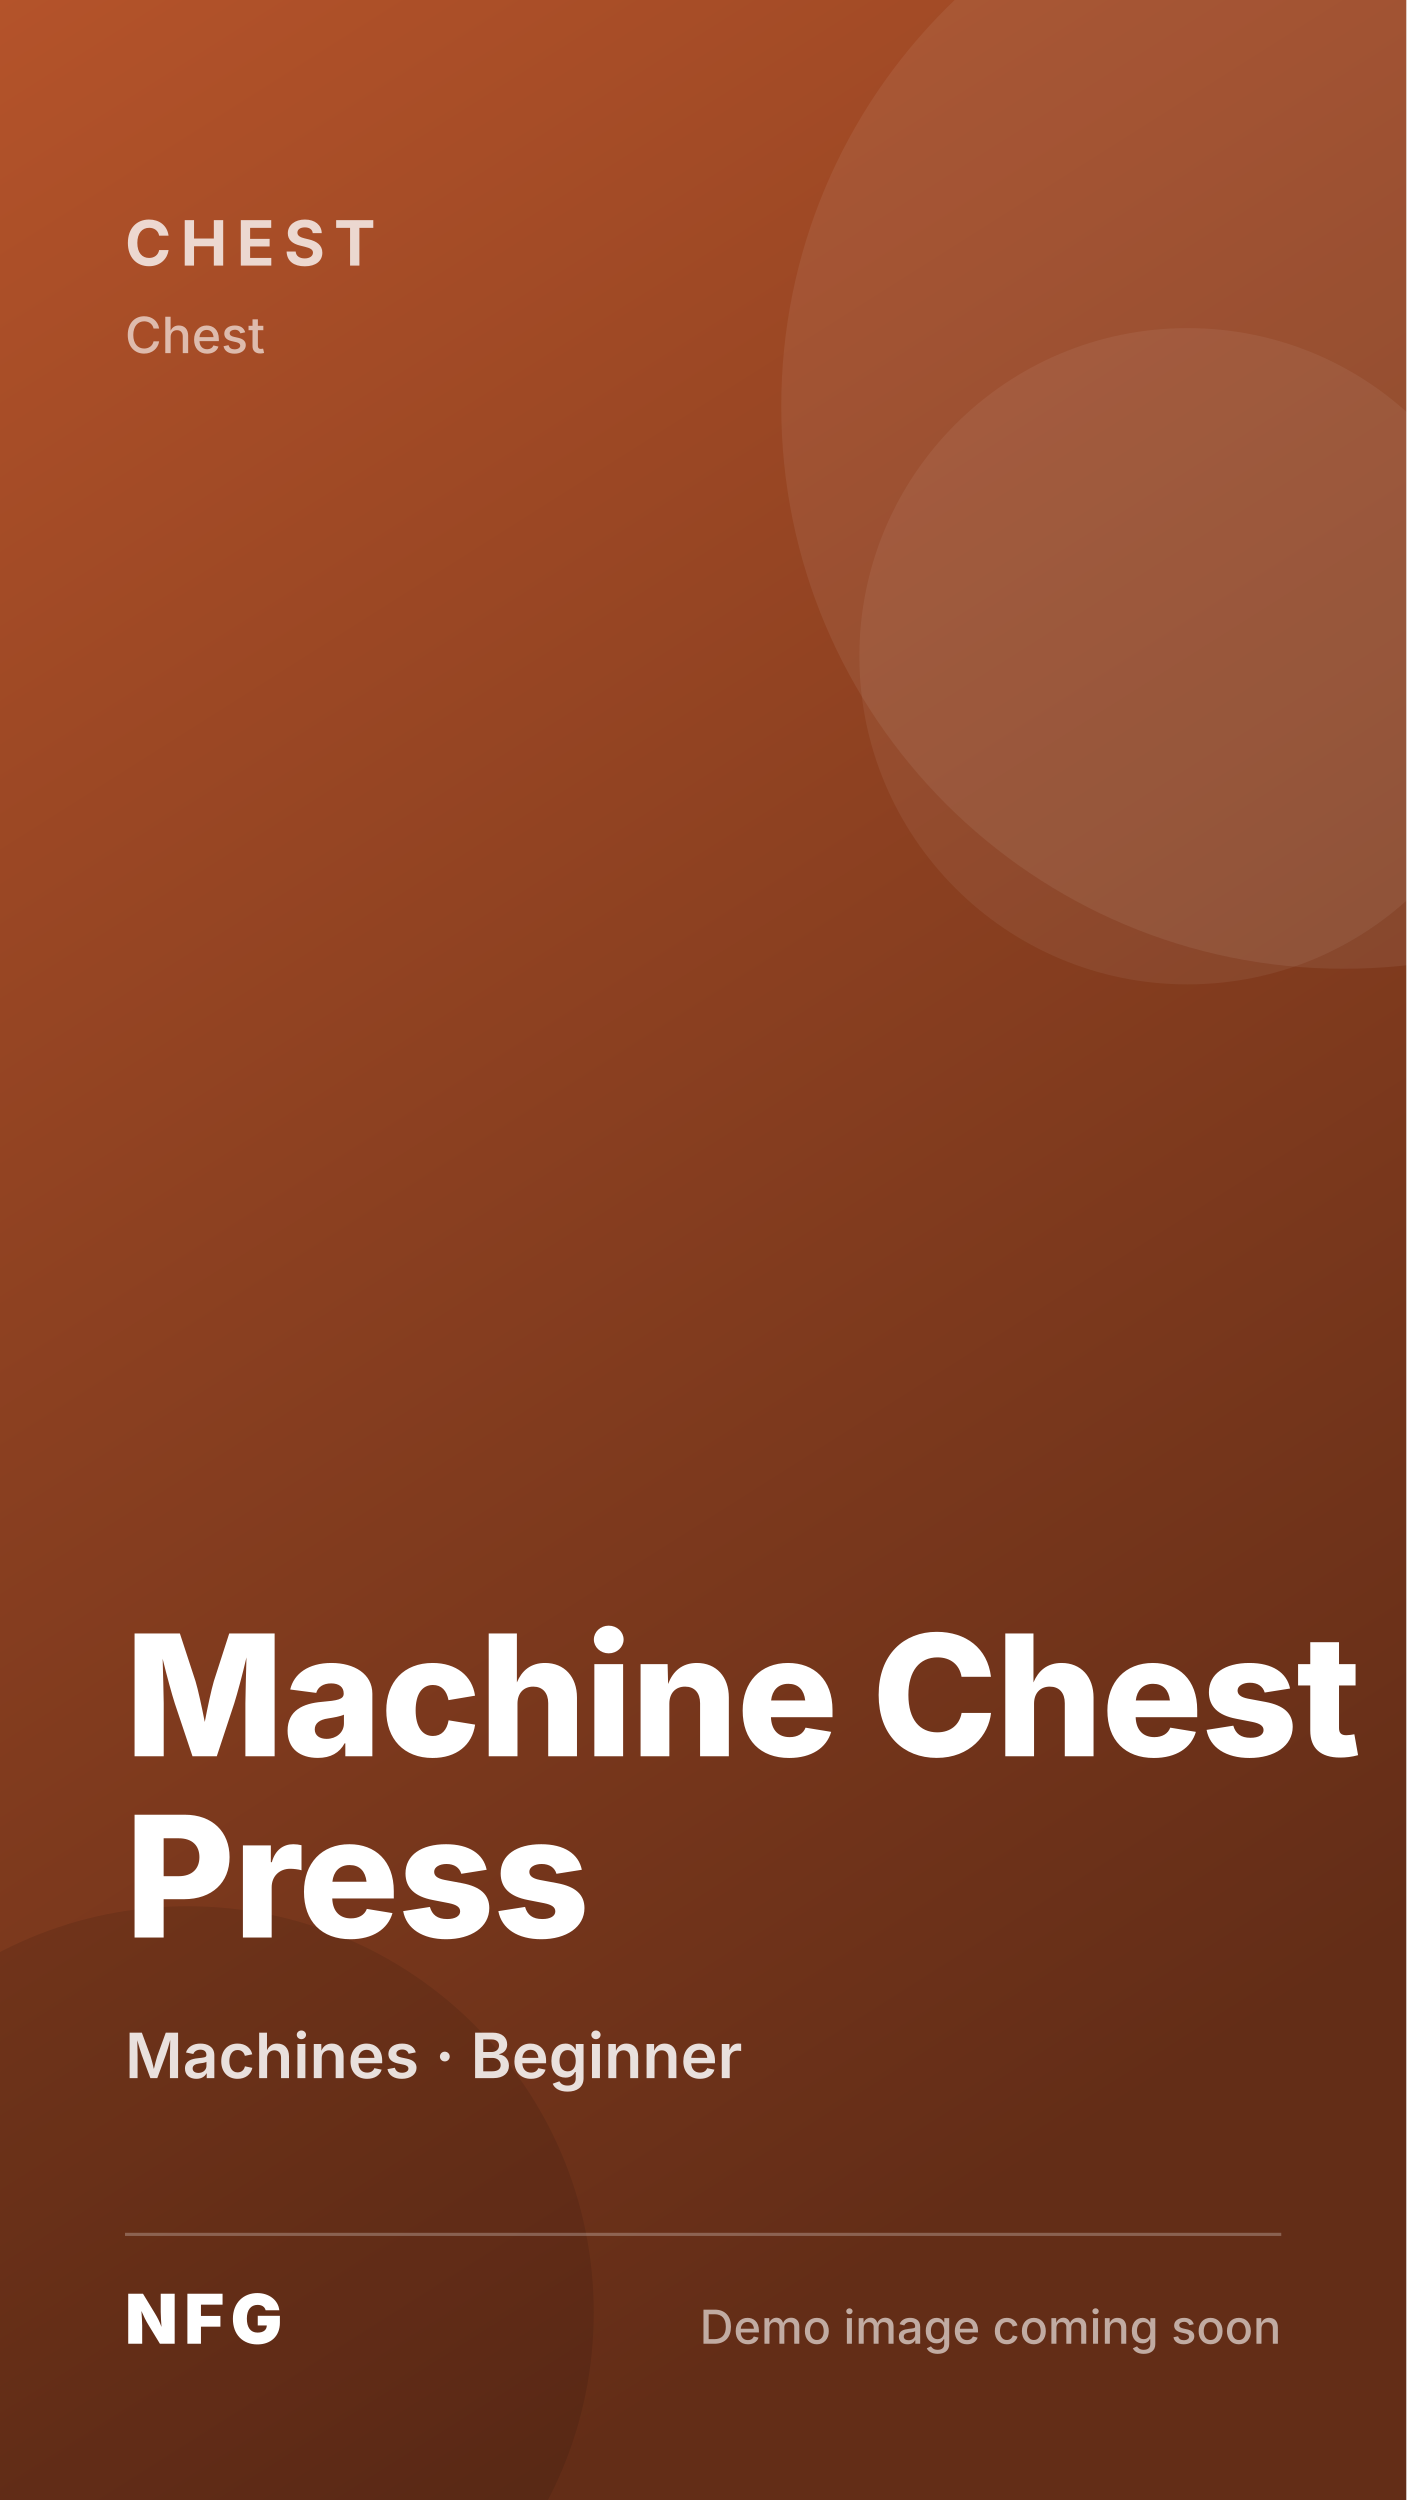
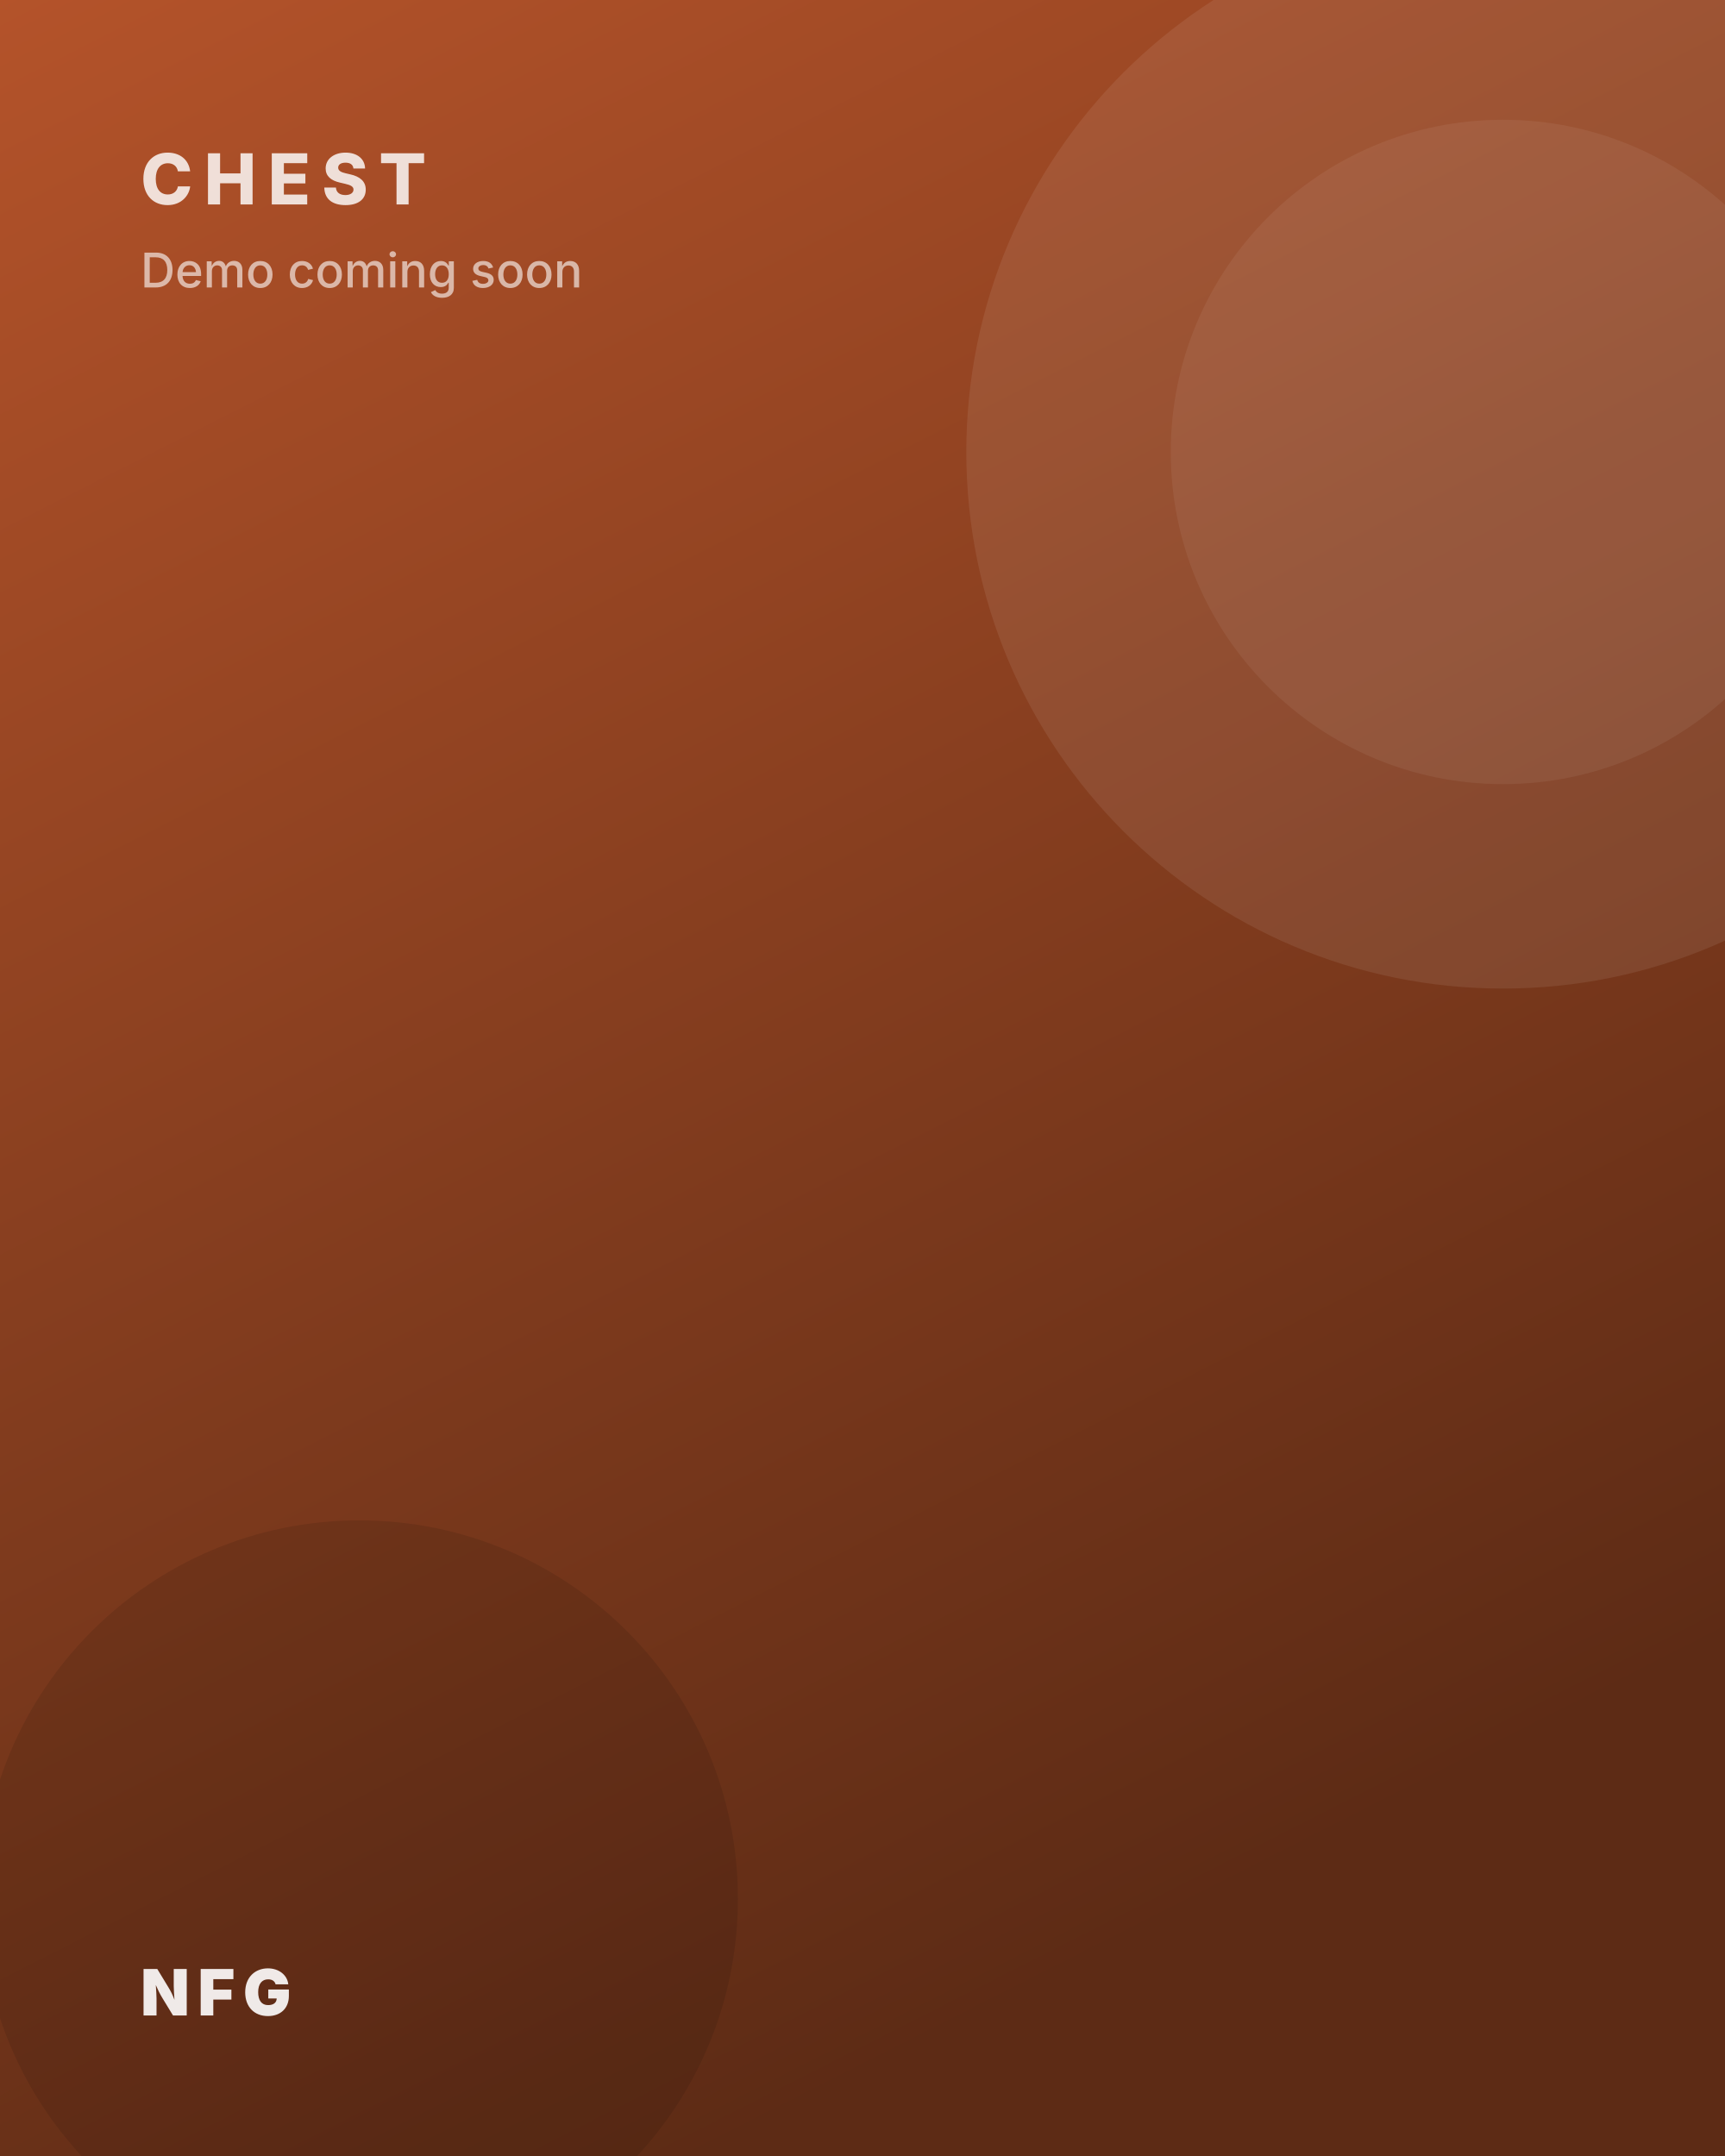
- <svg xmlns="http://www.w3.org/2000/svg" viewBox="0 0 900 1600" width="900" height="1600" role="img" aria-label="Machine Chest Press (placeholder image)">
+ <svg xmlns="http://www.w3.org/2000/svg" viewBox="0 0 1080 1350" width="1080" height="1350" role="img" aria-label="Machine Chest Press (placeholder image)">
  <defs>
-     <linearGradient id="bg" x1="0" y1="0" x2="0.35" y2="1">
+     <linearGradient id="bg" x1="0" y1="0" x2="0.4" y2="1">
      <stop offset="0" stop-color="#B4532A" />
-       <stop offset="1" stop-color="#632D17" />
+       <stop offset="1" stop-color="#5D2B15" />
    </linearGradient>
  </defs>
-   <rect width="900" height="1600" fill="url(#bg)" />
-   <circle cx="860" cy="260" r="360" fill="#FFFFFF" fill-opacity="0.07" />
-   <circle cx="760" cy="420" r="210" fill="#FFFFFF" fill-opacity="0.06" />
-   <circle cx="120" cy="1480" r="260" fill="#000000" fill-opacity="0.10" />
-   <text x="80" y="170" fill="#FFFFFF" fill-opacity="0.78" font-family="Inter, 'Helvetica Neue', Helvetica, Arial, sans-serif" font-size="40" font-weight="700" letter-spacing="6">CHEST</text>
-   <text x="80" y="226" fill="#FFFFFF" fill-opacity="0.62" font-family="Inter, 'Helvetica Neue', Helvetica, Arial, sans-serif" font-size="32" font-weight="500">Chest</text>
-   <text fill="#FFFFFF" font-family="Inter, 'Helvetica Neue', Helvetica, Arial, sans-serif" font-size="108" font-weight="800" letter-spacing="-1">
-     <tspan x="80" y="1124">Machine Chest</tspan>
-     <tspan x="80" y="1240">Press</tspan>
-   </text>
-   <text x="80" y="1330" fill="#FFFFFF" fill-opacity="0.85" font-family="Inter, 'Helvetica Neue', Helvetica, Arial, sans-serif" font-size="40" font-weight="600">Machines · Beginner</text>
-   <line x1="80" y1="1430" x2="820" y2="1430" stroke="#FFFFFF" stroke-opacity="0.25" stroke-width="2" />
-   <text x="80" y="1500" fill="#FFFFFF" font-family="Inter, 'Helvetica Neue', Helvetica, Arial, sans-serif" font-size="44" font-weight="900" letter-spacing="4">NFG</text>
-   <text x="820" y="1500" text-anchor="end" fill="#FFFFFF" fill-opacity="0.6" font-family="Inter, 'Helvetica Neue', Helvetica, Arial, sans-serif" font-size="30" font-weight="500">Demo image coming soon</text>
+   <rect width="1080" height="1350" fill="url(#bg)" />
+   <circle cx="941" cy="283" r="336" fill="#FFFFFF" fill-opacity="0.08" />
+   <circle cx="941" cy="283" r="208" fill="#FFFFFF" fill-opacity="0.06" />
+   <circle cx="225" cy="1189" r="237" fill="#000000" fill-opacity="0.10" />
+   <text x="88" y="128" fill="#FFFFFF" fill-opacity="0.82" font-family="Inter, 'Helvetica Neue', Helvetica, Arial, sans-serif" font-size="44" font-weight="800" letter-spacing="7">CHEST</text>
+   <text x="88" y="180" fill="#FFFFFF" fill-opacity="0.6" font-family="Inter, 'Helvetica Neue', Helvetica, Arial, sans-serif" font-size="30" font-weight="500">Demo coming soon</text>
+   <text x="88" y="1262" fill="#FFFFFF" fill-opacity="0.9" font-family="Inter, 'Helvetica Neue', Helvetica, Arial, sans-serif" font-size="40" font-weight="900" letter-spacing="5">NFG</text>
</svg>
